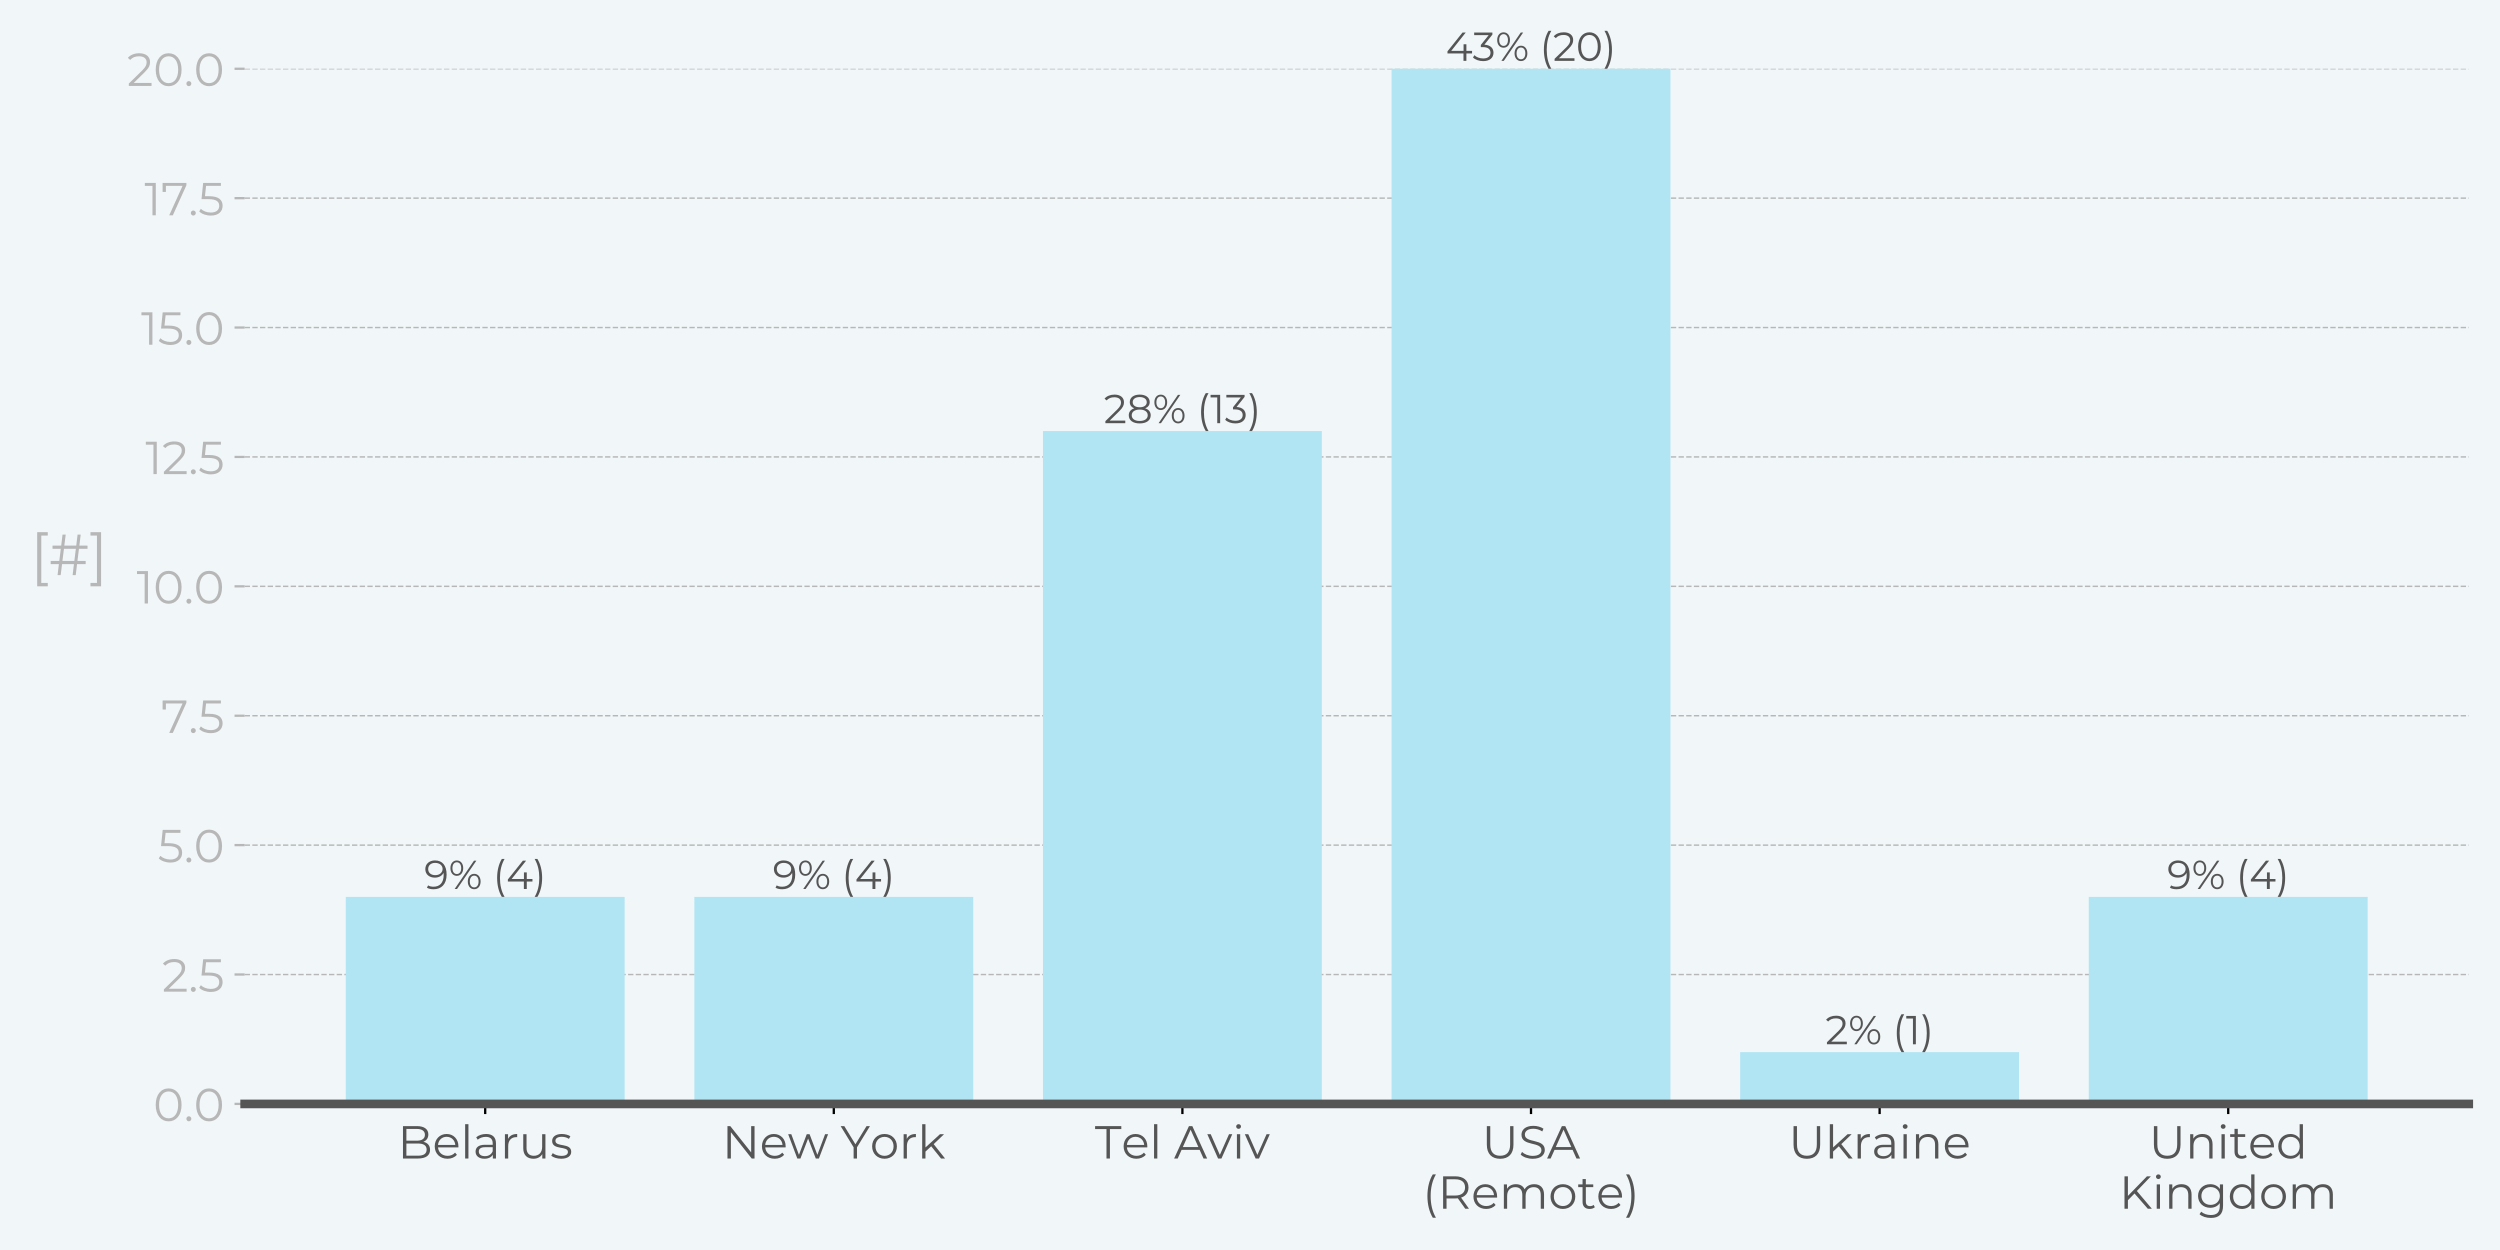
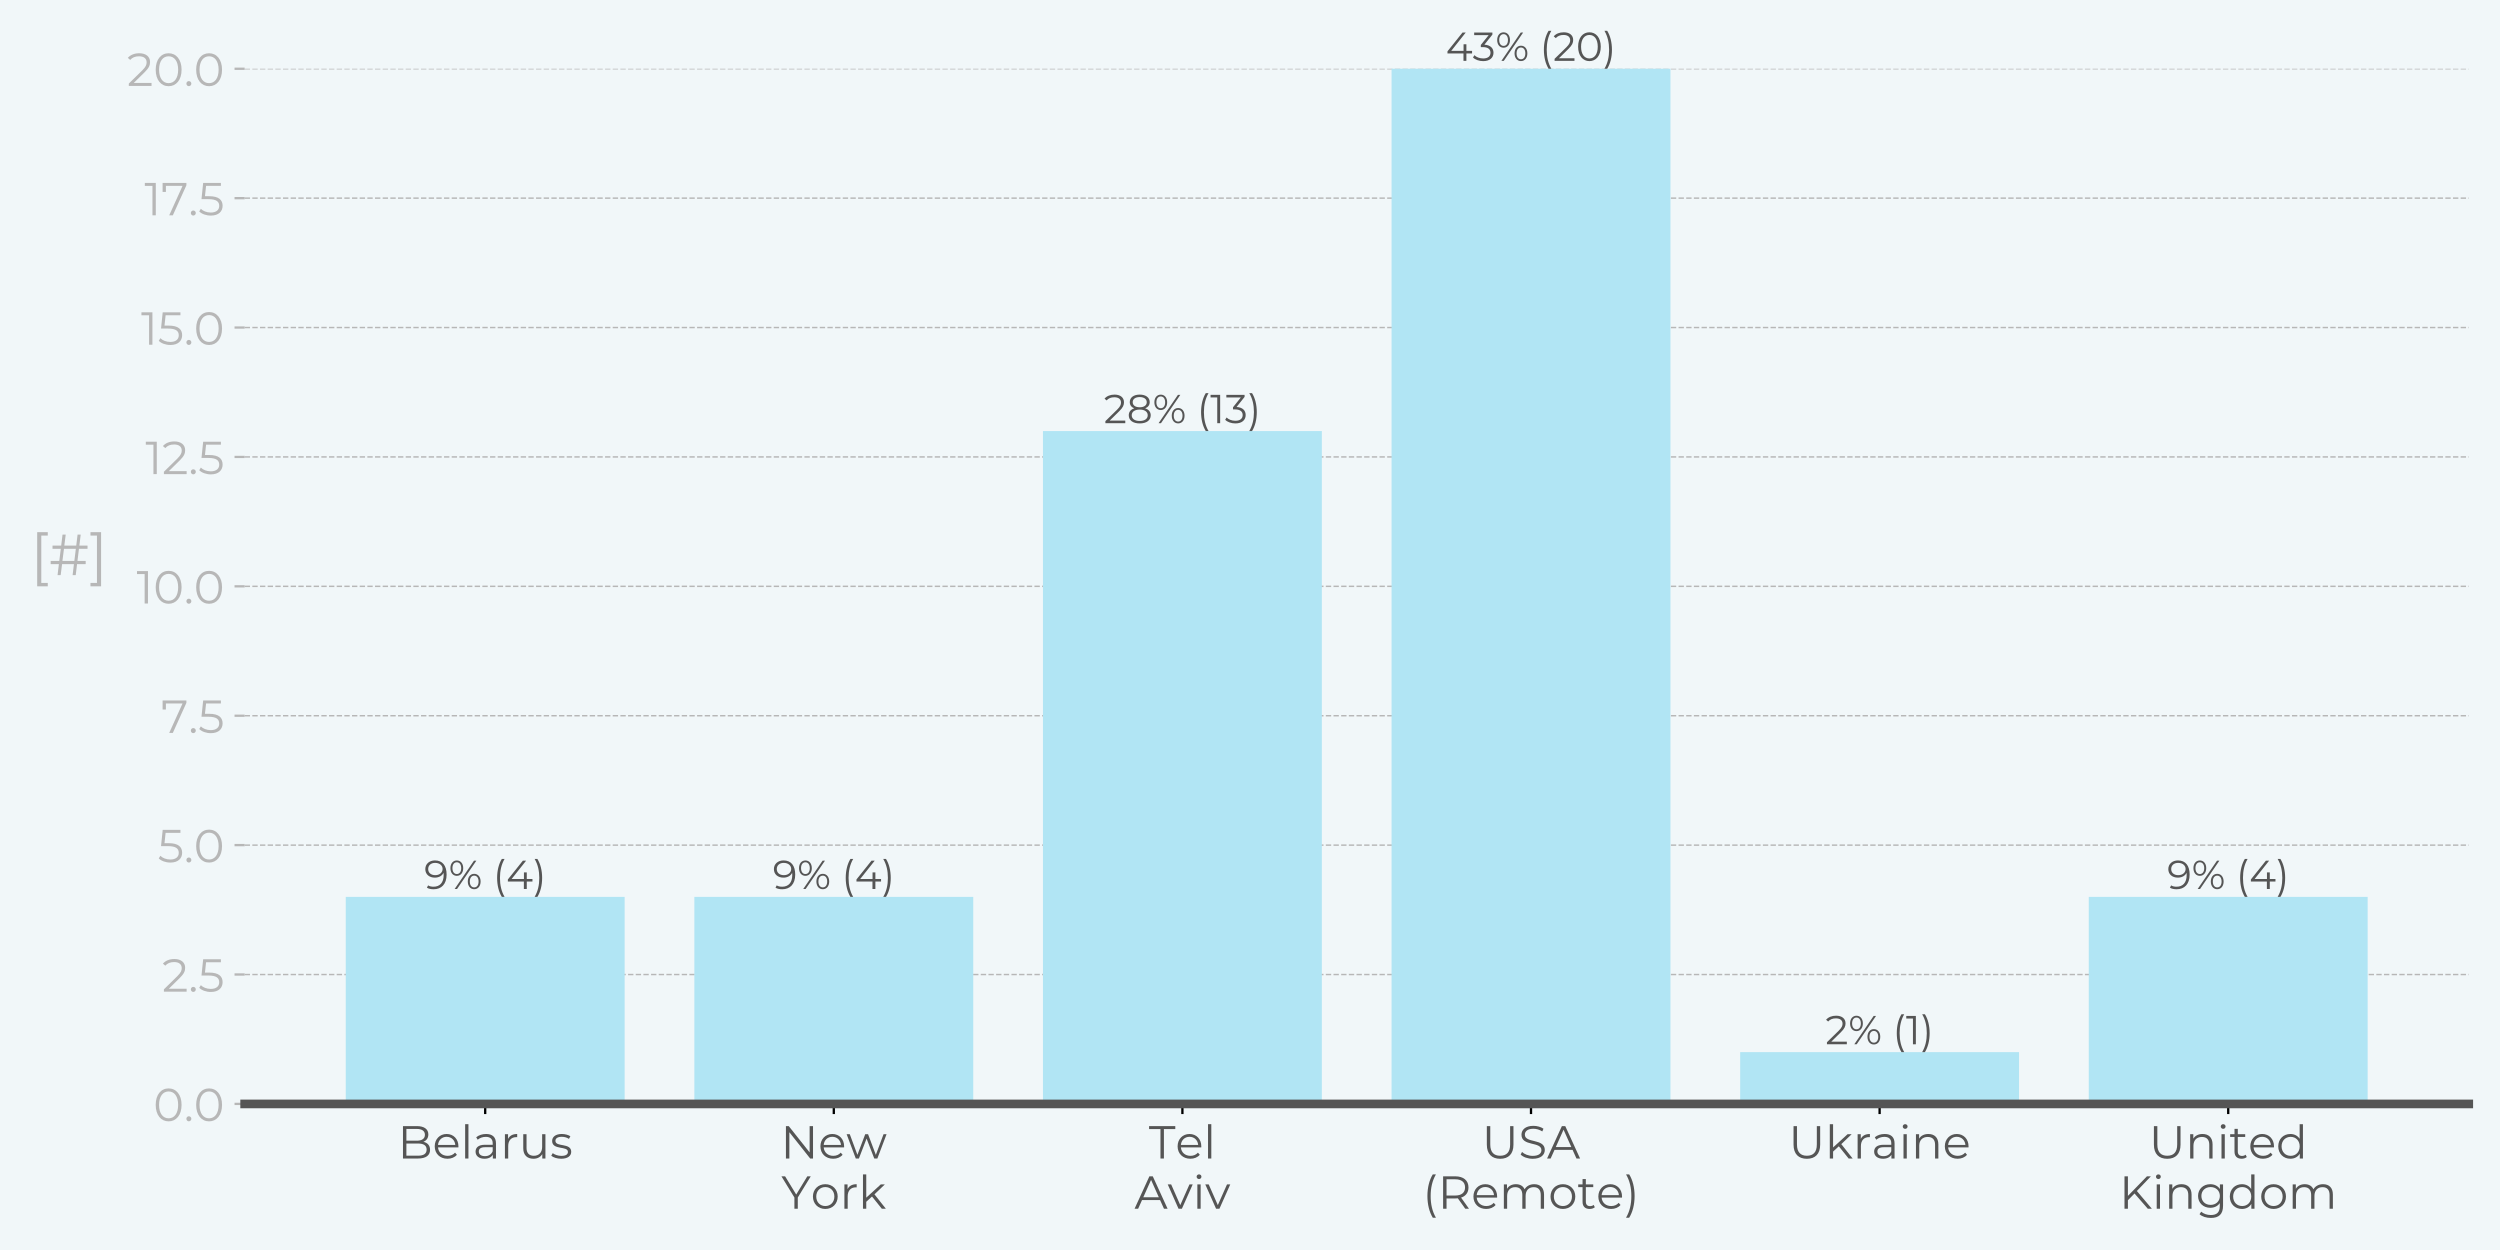
<svg xmlns="http://www.w3.org/2000/svg" xmlns:xlink="http://www.w3.org/1999/xlink" width="864pt" height="432pt" viewBox="0 0 864 432" version="1.1">
  <defs>
    <style type="text/css">*{stroke-linejoin: round; stroke-linecap: butt}</style>
  </defs>
  <g id="figure_1">
    <g id="patch_1">
      <path d="M 0 432  L 864 432  L 864 0  L 0 0  z " style="fill: #f1f7f9" />
    </g>
    <g id="axes_1">
      <g id="patch_2">
        <path d="M 84.555 381.512  L 853.2 381.512  L 853.2 23.76  L 84.555 23.76  z " style="fill: #f1f7f9" />
      </g>
      <g id="matplotlib.axis_1">
        <g id="xtick_1">
          <g id="line2d_1">
            <defs>
-               <path id="mdc11b8a1ec" d="M 0 0  L 0 3.5  " style="stroke: #000000; stroke-width: 0.8" />
+               <path id="m44797c149e" d="M 0 0  L 0 3.5  " style="stroke: #000000; stroke-width: 0.8" />
            </defs>
            <g>
-               <use xlink:href="#mdc11b8a1ec" x="167.684" y="381.512" style="stroke: #000000; stroke-width: 0.8" />
+               <use xlink:href="#m44797c149e" x="167.684" y="381.512" style="stroke: #000000; stroke-width: 0.8" />
            </g>
          </g>
          <g id="text_1">
            <g style="fill: #555555" transform="translate(137.4431 400.3845)scale(0.16 -0.16)">
              <defs>
                <path id="Montserrat-Regular-42" d="M 3552 2310  C 3962 2477 4237 2816 4237 3328  C 4237 4058 3661 4480 2662 4480  L 730 4480  L 730 0  L 2790 0  C 3910 0 4474 435 4474 1197  C 4474 1805 4128 2182 3552 2310  z M 2630 4090  C 3347 4090 3763 3814 3763 3277  C 3763 2739 3347 2464 2630 2464  L 1203 2464  L 1203 4090  L 2630 4090  z M 2784 390  L 1203 390  L 1203 2074  L 2784 2074  C 3571 2074 4000 1818 4000 1235  C 4000 646 3571 390 2784 390  z " transform="scale(0.015625)" />
                <path id="Montserrat-Regular-65" d="M 3571 1683  C 3571 2694 2886 3392 1939 3392  C 992 3392 294 2682 294 1683  C 294 685 1011 -32 2061 -32  C 2592 -32 3059 160 3360 518  L 3104 813  C 2848 518 2483 371 2074 371  C 1338 371 800 838 749 1542  L 3565 1542  C 3565 1594 3571 1645 3571 1683  z M 1939 3002  C 2598 3002 3078 2541 3136 1882  L 749 1882  C 806 2541 1286 3002 1939 3002  z " transform="scale(0.015625)" />
                <path id="Montserrat-Regular-6c" d="M 634 0  L 1088 0  L 1088 4749  L 634 4749  L 634 0  z " transform="scale(0.015625)" />
                <path id="Montserrat-Regular-61" d="M 1811 3392  C 1280 3392 781 3226 442 2938  L 646 2598  C 922 2842 1331 2995 1766 2995  C 2394 2995 2720 2682 2720 2106  L 2720 1901  L 1651 1901  C 685 1901 352 1466 352 947  C 352 365 819 -32 1581 -32  C 2138 -32 2534 179 2739 525  L 2739 0  L 3174 0  L 3174 2086  C 3174 2957 2682 3392 1811 3392  z M 1651 326  C 1114 326 800 570 800 960  C 800 1306 1011 1562 1664 1562  L 2720 1562  L 2720 1011  C 2541 570 2163 326 1651 326  z " transform="scale(0.015625)" />
                <path id="Montserrat-Regular-72" d="M 1069 2707  L 1069 3366  L 634 3366  L 634 0  L 1088 0  L 1088 1715  C 1088 2509 1517 2957 2221 2957  C 2253 2957 2291 2950 2330 2950  L 2330 3392  C 1709 3392 1280 3155 1069 2707  z " transform="scale(0.015625)" />
                <path id="Montserrat-Regular-75" d="M 3213 3366  L 3213 1600  C 3213 832 2771 378 2067 378  C 1427 378 1056 742 1056 1459  L 1056 3366  L 602 3366  L 602 1414  C 602 448 1165 -32 2022 -32  C 2560 -32 2995 205 3232 614  L 3232 0  L 3667 0  L 3667 3366  L 3213 3366  z " transform="scale(0.015625)" />
                <path id="Montserrat-Regular-73" d="M 1536 -32  C 2413 -32 2925 346 2925 928  C 2925 2221 742 1536 742 2445  C 742 2765 1011 3002 1619 3002  C 1965 3002 2317 2918 2611 2714  L 2810 3078  C 2528 3270 2054 3392 1619 3392  C 762 3392 288 2982 288 2432  C 288 1101 2470 1792 2470 915  C 2470 582 2208 365 1568 365  C 1094 365 640 531 371 742  L 166 384  C 442 147 979 -32 1536 -32  z " transform="scale(0.015625)" />
              </defs>
              <use xlink:href="#Montserrat-Regular-42" />
              <use xlink:href="#Montserrat-Regular-65" x="75.4" />
              <use xlink:href="#Montserrat-Regular-6c" x="135.8" />
              <use xlink:href="#Montserrat-Regular-61" x="162.7" />
              <use xlink:href="#Montserrat-Regular-72" x="221.7" />
              <use xlink:href="#Montserrat-Regular-75" x="261.8" />
              <use xlink:href="#Montserrat-Regular-73" x="329.1" />
            </g>
          </g>
        </g>
        <g id="xtick_2">
          <g id="line2d_2">
            <g>
-               <use xlink:href="#mdc11b8a1ec" x="288.162" y="381.512" style="stroke: #000000; stroke-width: 0.8" />
+               <use xlink:href="#m44797c149e" x="288.162" y="381.512" style="stroke: #000000; stroke-width: 0.8" />
            </g>
          </g>
          <g id="text_2">
-             <g style="fill: #555555" transform="translate(249.5853 400.3845)scale(0.16 -0.16)">
+             <g style="fill: #555555" transform="translate(269.7928 400.3845)scale(0.16 -0.16)">
              <defs>
                <path id="Montserrat-Regular-4e" d="M 4006 4480  L 4006 845  L 1120 4480  L 730 4480  L 730 0  L 1203 0  L 1203 3635  L 4083 0  L 4474 0  L 4474 4480  L 4006 4480  z " transform="scale(0.015625)" />
                <path id="Montserrat-Regular-77" d="M 5158 3366  L 4090 506  L 3014 3366  L 2624 3366  L 1542 506  L 486 3366  L 51 3366  L 1318 0  L 1747 0  L 2810 2758  L 3872 0  L 4301 0  L 5574 3366  L 5158 3366  z " transform="scale(0.015625)" />
-                 <path id="Montserrat-Regular-20" transform="scale(0.015625)" />
+               </defs>
+               <use xlink:href="#Montserrat-Regular-4e" />
+               <use xlink:href="#Montserrat-Regular-65" x="81.3" />
+               <use xlink:href="#Montserrat-Regular-77" x="141.7" />
+             </g>
+             <g style="fill: #555555" transform="translate(270.0503 417.7365)scale(0.16 -0.16)">
+               <defs>
                <path id="Montserrat-Regular-59" d="M 4058 4480  L 3584 4480  L 2048 1965  L 512 4480  L 6 4480  L 1798 1549  L 1798 0  L 2266 0  L 2266 1549  L 4058 4480  z " transform="scale(0.015625)" />
                <path id="Montserrat-Regular-6f" d="M 2010 -32  C 2995 -32 3718 685 3718 1683  C 3718 2682 2995 3392 2010 3392  C 1024 3392 294 2682 294 1683  C 294 685 1024 -32 2010 -32  z M 2010 371  C 1293 371 755 896 755 1683  C 755 2470 1293 2995 2010 2995  C 2726 2995 3258 2470 3258 1683  C 3258 896 2726 371 2010 371  z " transform="scale(0.015625)" />
                <path id="Montserrat-Regular-6b" d="M 3238 0  L 3795 0  L 2221 1990  L 3661 3366  L 3098 3366  L 1088 1530  L 1088 4749  L 634 4749  L 634 0  L 1088 0  L 1088 960  L 1882 1690  L 3238 0  z " transform="scale(0.015625)" />
              </defs>
-               <use xlink:href="#Montserrat-Regular-4e" />
-               <use xlink:href="#Montserrat-Regular-65" x="81.3" />
-               <use xlink:href="#Montserrat-Regular-77" x="141.7" />
-               <use xlink:href="#Montserrat-Regular-20" x="229.6" />
-               <use xlink:href="#Montserrat-Regular-59" x="255.8" />
-               <use xlink:href="#Montserrat-Regular-6f" x="319.3" />
-               <use xlink:href="#Montserrat-Regular-72" x="382" />
-               <use xlink:href="#Montserrat-Regular-6b" x="422.1" />
+               <use xlink:href="#Montserrat-Regular-59" />
+               <use xlink:href="#Montserrat-Regular-6f" x="63.5" />
+               <use xlink:href="#Montserrat-Regular-72" x="126.2" />
+               <use xlink:href="#Montserrat-Regular-6b" x="166.3" />
            </g>
          </g>
        </g>
        <g id="xtick_3">
          <g id="line2d_3">
            <g>
-               <use xlink:href="#mdc11b8a1ec" x="408.639" y="381.512" style="stroke: #000000; stroke-width: 0.8" />
+               <use xlink:href="#m44797c149e" x="408.639" y="381.512" style="stroke: #000000; stroke-width: 0.8" />
            </g>
          </g>
          <g id="text_3">
-             <g style="fill: #555555" transform="translate(378.4039 400.3845)scale(0.16 -0.16)">
+             <g style="fill: #555555" transform="translate(397.0614 400.3845)scale(0.16 -0.16)">
              <defs>
                <path id="Montserrat-Regular-54" d="M 1600 0  L 2074 0  L 2074 4070  L 3648 4070  L 3648 4480  L 26 4480  L 26 4070  L 1600 4070  L 1600 0  z " transform="scale(0.015625)" />
+               </defs>
+               <use xlink:href="#Montserrat-Regular-54" />
+               <use xlink:href="#Montserrat-Regular-65" x="57.4" />
+               <use xlink:href="#Montserrat-Regular-6c" x="117.8" />
+             </g>
+             <g style="fill: #555555" transform="translate(392.0776 417.7365)scale(0.16 -0.16)">
+               <defs>
                <path id="Montserrat-Regular-41" d="M 4077 0  L 4576 0  L 2528 4480  L 2061 4480  L 13 0  L 506 0  L 1043 1197  L 3539 1197  L 4077 0  z M 1216 1581  L 2291 3987  L 3366 1581  L 1216 1581  z " transform="scale(0.015625)" />
                <path id="Montserrat-Regular-76" d="M 3014 3366  L 1741 499  L 480 3366  L 6 3366  L 1498 0  L 1965 0  L 3462 3366  L 3014 3366  z " transform="scale(0.015625)" />
                <path id="Montserrat-Regular-69" d="M 864 4102  C 1056 4102 1197 4250 1197 4435  C 1197 4608 1050 4749 864 4749  C 678 4749 531 4602 531 4429  C 531 4250 678 4102 864 4102  z M 634 0  L 1088 0  L 1088 3366  L 634 3366  L 634 0  z " transform="scale(0.015625)" />
              </defs>
-               <use xlink:href="#Montserrat-Regular-54" />
-               <use xlink:href="#Montserrat-Regular-65" x="57.4" />
-               <use xlink:href="#Montserrat-Regular-6c" x="117.8" />
-               <use xlink:href="#Montserrat-Regular-20" x="144.7" />
-               <use xlink:href="#Montserrat-Regular-41" x="170.9" />
-               <use xlink:href="#Montserrat-Regular-76" x="242.6" />
-               <use xlink:href="#Montserrat-Regular-69" x="296.8" />
-               <use xlink:href="#Montserrat-Regular-76" x="323.7" />
+               <use xlink:href="#Montserrat-Regular-41" />
+               <use xlink:href="#Montserrat-Regular-76" x="71.7" />
+               <use xlink:href="#Montserrat-Regular-69" x="125.9" />
+               <use xlink:href="#Montserrat-Regular-76" x="152.8" />
            </g>
          </g>
        </g>
        <g id="xtick_4">
          <g id="line2d_4">
            <g>
-               <use xlink:href="#mdc11b8a1ec" x="529.116" y="381.512" style="stroke: #000000; stroke-width: 0.8" />
+               <use xlink:href="#m44797c149e" x="529.116" y="381.512" style="stroke: #000000; stroke-width: 0.8" />
            </g>
          </g>
          <g id="text_4">
            <g style="fill: #555555" transform="translate(512.1236 400.3845)scale(0.16 -0.16)">
              <defs>
                <path id="Montserrat-Regular-55" d="M 2534 -38  C 3680 -38 4371 627 4371 1914  L 4371 4480  L 3910 4480  L 3910 1933  C 3910 870 3411 384 2534 384  C 1664 384 1165 870 1165 1933  L 1165 4480  L 691 4480  L 691 1914  C 691 627 1389 -38 2534 -38  z " transform="scale(0.015625)" />
                <path id="Montserrat-Regular-53" d="M 1965 -38  C 3110 -38 3635 525 3635 1184  C 3635 2816 877 2074 877 3302  C 877 3750 1242 4115 2061 4115  C 2458 4115 2906 3994 3290 3744  L 3450 4122  C 3091 4371 2566 4518 2061 4518  C 922 4518 410 3949 410 3290  C 410 1632 3168 2387 3168 1158  C 3168 717 2803 365 1965 365  C 1376 365 806 595 486 909  L 301 544  C 634 198 1293 -38 1965 -38  z " transform="scale(0.015625)" />
              </defs>
              <use xlink:href="#Montserrat-Regular-55" />
              <use xlink:href="#Montserrat-Regular-53" x="79.2" />
              <use xlink:href="#Montserrat-Regular-41" x="140.7" />
            </g>
            <g style="fill: #555555" transform="translate(491.6511 417.7365)scale(0.16 -0.16)">
              <defs>
                <path id="Montserrat-Regular-28" d="M 1408 -1242  L 1843 -1242  C 1338 -365 1114 614 1114 1754  C 1114 2893 1338 3872 1843 4749  L 1408 4749  C 934 3987 666 2931 666 1754  C 666 576 934 -467 1408 -1242  z " transform="scale(0.015625)" />
                <path id="Montserrat-Regular-52" d="M 4307 0  L 3213 1536  C 3866 1747 4237 2240 4237 2944  C 4237 3904 3546 4480 2406 4480  L 730 4480  L 730 0  L 1203 0  L 1203 1421  L 2406 1421  C 2534 1421 2650 1427 2765 1440  L 3789 0  L 4307 0  z M 2394 1824  L 1203 1824  L 1203 4070  L 2394 4070  C 3290 4070 3763 3661 3763 2944  C 3763 2240 3290 1824 2394 1824  z " transform="scale(0.015625)" />
                <path id="Montserrat-Regular-6d" d="M 4832 3392  C 4224 3392 3744 3117 3501 2682  C 3296 3155 2861 3392 2304 3392  C 1741 3392 1306 3155 1069 2752  L 1069 3366  L 634 3366  L 634 0  L 1088 0  L 1088 1766  C 1088 2534 1530 2982 2214 2982  C 2829 2982 3187 2618 3187 1907  L 3187 0  L 3642 0  L 3642 1766  C 3642 2534 4077 2982 4768 2982  C 5376 2982 5734 2618 5734 1907  L 5734 0  L 6189 0  L 6189 1952  C 6189 2918 5651 3392 4832 3392  z " transform="scale(0.015625)" />
                <path id="Montserrat-Regular-74" d="M 2246 531  C 2118 416 1933 358 1747 358  C 1370 358 1165 576 1165 973  L 1165 2982  L 2189 2982  L 2189 3366  L 1165 3366  L 1165 4102  L 710 4102  L 710 3366  L 109 3366  L 109 2982  L 710 2982  L 710 947  C 710 326 1062 -32 1696 -32  C 1958 -32 2227 45 2406 205  L 2246 531  z " transform="scale(0.015625)" />
                <path id="Montserrat-Regular-29" d="M 691 -1242  C 1171 -467 1440 576 1440 1754  C 1440 2931 1171 3987 691 4749  L 256 4749  C 768 3872 992 2893 992 1754  C 992 614 768 -365 256 -1242  L 691 -1242  z " transform="scale(0.015625)" />
              </defs>
              <use xlink:href="#Montserrat-Regular-28" />
              <use xlink:href="#Montserrat-Regular-52" x="32.9" />
              <use xlink:href="#Montserrat-Regular-65" x="105.2" />
              <use xlink:href="#Montserrat-Regular-6d" x="165.6" />
              <use xlink:href="#Montserrat-Regular-6f" x="271.7" />
              <use xlink:href="#Montserrat-Regular-74" x="334.4" />
              <use xlink:href="#Montserrat-Regular-65" x="375" />
              <use xlink:href="#Montserrat-Regular-29" x="435.4" />
            </g>
          </g>
        </g>
        <g id="xtick_5">
          <g id="line2d_5">
            <g>
-               <use xlink:href="#mdc11b8a1ec" x="649.593" y="381.512" style="stroke: #000000; stroke-width: 0.8" />
+               <use xlink:href="#m44797c149e" x="649.593" y="381.512" style="stroke: #000000; stroke-width: 0.8" />
            </g>
          </g>
          <g id="text_5">
            <g style="fill: #555555" transform="translate(618.1209 400.3845)scale(0.16 -0.16)">
              <defs>
                <path id="Montserrat-Regular-6e" d="M 2349 3392  C 1766 3392 1312 3155 1069 2746  L 1069 3366  L 634 3366  L 634 0  L 1088 0  L 1088 1766  C 1088 2534 1542 2982 2266 2982  C 2906 2982 3277 2618 3277 1907  L 3277 0  L 3731 0  L 3731 1952  C 3731 2918 3168 3392 2349 3392  z " transform="scale(0.015625)" />
              </defs>
              <use xlink:href="#Montserrat-Regular-55" />
              <use xlink:href="#Montserrat-Regular-6b" x="79.2" />
              <use xlink:href="#Montserrat-Regular-72" x="139.3" />
              <use xlink:href="#Montserrat-Regular-61" x="179.4" />
              <use xlink:href="#Montserrat-Regular-69" x="238.4" />
              <use xlink:href="#Montserrat-Regular-6e" x="265.3" />
              <use xlink:href="#Montserrat-Regular-65" x="333" />
            </g>
          </g>
        </g>
        <g id="xtick_6">
          <g id="line2d_6">
            <g>
-               <use xlink:href="#mdc11b8a1ec" x="770.071" y="381.512" style="stroke: #000000; stroke-width: 0.8" />
+               <use xlink:href="#m44797c149e" x="770.071" y="381.512" style="stroke: #000000; stroke-width: 0.8" />
            </g>
          </g>
          <g id="text_6">
            <g style="fill: #555555" transform="translate(742.6619 400.3845)scale(0.16 -0.16)">
              <defs>
                <path id="Montserrat-Regular-64" d="M 3251 4749  L 3251 2726  C 2970 3162 2509 3392 1971 3392  C 1011 3392 294 2701 294 1683  C 294 666 1011 -32 1971 -32  C 2528 -32 2995 211 3270 666  L 3270 0  L 3706 0  L 3706 4749  L 3251 4749  z M 2010 371  C 1293 371 755 896 755 1683  C 755 2470 1293 2995 2010 2995  C 2720 2995 3258 2470 3258 1683  C 3258 896 2720 371 2010 371  z " transform="scale(0.015625)" />
              </defs>
              <use xlink:href="#Montserrat-Regular-55" />
              <use xlink:href="#Montserrat-Regular-6e" x="79.2" />
              <use xlink:href="#Montserrat-Regular-69" x="146.9" />
              <use xlink:href="#Montserrat-Regular-74" x="173.8" />
              <use xlink:href="#Montserrat-Regular-65" x="214.4" />
              <use xlink:href="#Montserrat-Regular-64" x="274.8" />
            </g>
            <g style="fill: #555555" transform="translate(732.3994 417.7365)scale(0.16 -0.16)">
              <defs>
                <path id="Montserrat-Regular-4b" d="M 3949 0  L 4512 0  L 2438 2451  L 4378 4480  L 3834 4480  L 1203 1773  L 1203 4480  L 730 4480  L 730 0  L 1203 0  L 1203 1178  L 2118 2106  L 3949 0  z " transform="scale(0.015625)" />
                <path id="Montserrat-Regular-67" d="M 3315 3366  L 3315 2720  C 3034 3162 2547 3392 1984 3392  C 1024 3392 294 2733 294 1766  C 294 800 1024 128 1984 128  C 2534 128 3014 352 3296 781  L 3296 352  C 3296 -480 2906 -870 2054 -870  C 1536 -870 1050 -698 730 -410  L 499 -755  C 851 -1088 1453 -1274 2067 -1274  C 3181 -1274 3750 -749 3750 410  L 3750 3366  L 3315 3366  z M 2029 531  C 1286 531 755 1037 755 1766  C 755 2496 1286 2995 2029 2995  C 2771 2995 3309 2496 3309 1766  C 3309 1037 2771 531 2029 531  z " transform="scale(0.015625)" />
              </defs>
              <use xlink:href="#Montserrat-Regular-4b" />
              <use xlink:href="#Montserrat-Regular-69" x="71.1" />
              <use xlink:href="#Montserrat-Regular-6e" x="98" />
              <use xlink:href="#Montserrat-Regular-67" x="165.7" />
              <use xlink:href="#Montserrat-Regular-64" x="234.3" />
              <use xlink:href="#Montserrat-Regular-6f" x="302.1" />
              <use xlink:href="#Montserrat-Regular-6d" x="364.8" />
            </g>
          </g>
        </g>
      </g>
      <g id="matplotlib.axis_2">
        <g id="ytick_1">
          <g id="line2d_7">
-             <path d="M 84.555 381.512  L 853.2 381.512  " clip-path="url(#p3b745956ac)" style="fill: none; stroke-dasharray: 1.85,0.8; stroke-dashoffset: 0; stroke: #b7b7b7; stroke-width: 0.5" />
+             <path d="M 84.555 381.512  L 853.2 381.512  " clip-path="url(#p35a42a6e5d)" style="fill: none; stroke-dasharray: 1.85,0.8; stroke-dashoffset: 0; stroke: #b7b7b7; stroke-width: 0.5" />
          </g>
          <g id="line2d_8">
            <defs>
-               <path id="m7c46688529" d="M 0 0  L -3.5 0  " style="stroke: #b7b7b7; stroke-width: 0.8" />
+               <path id="mac07e06b36" d="M 0 0  L -3.5 0  " style="stroke: #b7b7b7; stroke-width: 0.8" />
            </defs>
            <g>
-               <use xlink:href="#m7c46688529" x="84.555" y="381.512" style="fill: #b7b7b7; stroke: #b7b7b7; stroke-width: 0.8" />
+               <use xlink:href="#mac07e06b36" x="84.555" y="381.512" style="fill: #b7b7b7; stroke: #b7b7b7; stroke-width: 0.8" />
            </g>
          </g>
          <g id="text_7">
            <g style="fill: #b7b7b7" transform="translate(52.9775 387.4482)scale(0.16 -0.16)">
              <defs>
                <path id="Montserrat-Regular-30" d="M 2118 -38  C 3155 -38 3910 813 3910 2240  C 3910 3667 3155 4518 2118 4518  C 1082 4518 333 3667 333 2240  C 333 813 1082 -38 2118 -38  z M 2118 384  C 1338 384 800 1043 800 2240  C 800 3437 1338 4096 2118 4096  C 2899 4096 3437 3437 3437 2240  C 3437 1043 2899 384 2118 384  z " transform="scale(0.015625)" />
                <path id="Montserrat-Regular-2e" d="M 678 -32  C 864 -32 1024 122 1024 320  C 1024 518 864 666 678 666  C 493 666 339 518 339 320  C 339 122 493 -32 678 -32  z " transform="scale(0.015625)" />
              </defs>
              <use xlink:href="#Montserrat-Regular-30" />
              <use xlink:href="#Montserrat-Regular-2e" x="66.2" />
              <use xlink:href="#Montserrat-Regular-30" x="87.4" />
            </g>
          </g>
        </g>
        <g id="ytick_2">
          <g id="line2d_9">
-             <path d="M 84.555 336.793  L 853.2 336.793  " clip-path="url(#p3b745956ac)" style="fill: none; stroke-dasharray: 1.85,0.8; stroke-dashoffset: 0; stroke: #b7b7b7; stroke-width: 0.5" />
+             <path d="M 84.555 336.793  L 853.2 336.793  " clip-path="url(#p35a42a6e5d)" style="fill: none; stroke-dasharray: 1.85,0.8; stroke-dashoffset: 0; stroke: #b7b7b7; stroke-width: 0.5" />
          </g>
          <g id="line2d_10">
            <g>
-               <use xlink:href="#m7c46688529" x="84.555" y="336.793" style="fill: #b7b7b7; stroke: #b7b7b7; stroke-width: 0.8" />
+               <use xlink:href="#mac07e06b36" x="84.555" y="336.793" style="fill: #b7b7b7; stroke: #b7b7b7; stroke-width: 0.8" />
            </g>
          </g>
          <g id="text_8">
            <g style="fill: #b7b7b7" transform="translate(56.02 342.7292)scale(0.16 -0.16)">
              <defs>
                <path id="Montserrat-Regular-32" d="M 928 410  L 2451 1907  C 3053 2496 3187 2880 3187 3309  C 3187 4058 2611 4518 1702 4518  C 1018 4518 461 4288 115 3878  L 442 3597  C 736 3936 1139 4096 1664 4096  C 2349 4096 2714 3776 2714 3258  C 2714 2950 2618 2650 2112 2150  L 250 326  L 250 0  L 3392 0  L 3392 410  L 928 410  z " transform="scale(0.015625)" />
                <path id="Montserrat-Regular-35" d="M 1510 2643  L 934 2643  L 1088 4070  L 3136 4070  L 3136 4480  L 685 4480  L 454 2234  L 1408 2234  C 2547 2234 2906 1875 2906 1299  C 2906 755 2502 384 1741 384  C 1165 384 653 602 365 902  L 141 538  C 486 186 1101 -38 1747 -38  C 2842 -38 3373 557 3373 1318  C 3373 2112 2861 2643 1510 2643  z " transform="scale(0.015625)" />
              </defs>
              <use xlink:href="#Montserrat-Regular-32" />
              <use xlink:href="#Montserrat-Regular-2e" x="56.8" />
              <use xlink:href="#Montserrat-Regular-35" x="78" />
            </g>
          </g>
        </g>
        <g id="ytick_3">
          <g id="line2d_11">
-             <path d="M 84.555 292.074  L 853.2 292.074  " clip-path="url(#p3b745956ac)" style="fill: none; stroke-dasharray: 1.85,0.8; stroke-dashoffset: 0; stroke: #b7b7b7; stroke-width: 0.5" />
+             <path d="M 84.555 292.074  L 853.2 292.074  " clip-path="url(#p35a42a6e5d)" style="fill: none; stroke-dasharray: 1.85,0.8; stroke-dashoffset: 0; stroke: #b7b7b7; stroke-width: 0.5" />
          </g>
          <g id="line2d_12">
            <g>
-               <use xlink:href="#m7c46688529" x="84.555" y="292.074" style="fill: #b7b7b7; stroke: #b7b7b7; stroke-width: 0.8" />
+               <use xlink:href="#mac07e06b36" x="84.555" y="292.074" style="fill: #b7b7b7; stroke: #b7b7b7; stroke-width: 0.8" />
            </g>
          </g>
          <g id="text_9">
            <g style="fill: #b7b7b7" transform="translate(54.515 298.0102)scale(0.16 -0.16)">
              <use xlink:href="#Montserrat-Regular-35" />
              <use xlink:href="#Montserrat-Regular-2e" x="56.6" />
              <use xlink:href="#Montserrat-Regular-30" x="77.8" />
            </g>
          </g>
        </g>
        <g id="ytick_4">
          <g id="line2d_13">
-             <path d="M 84.555 247.355  L 853.2 247.355  " clip-path="url(#p3b745956ac)" style="fill: none; stroke-dasharray: 1.85,0.8; stroke-dashoffset: 0; stroke: #b7b7b7; stroke-width: 0.5" />
+             <path d="M 84.555 247.355  L 853.2 247.355  " clip-path="url(#p35a42a6e5d)" style="fill: none; stroke-dasharray: 1.85,0.8; stroke-dashoffset: 0; stroke: #b7b7b7; stroke-width: 0.5" />
          </g>
          <g id="line2d_14">
            <g>
-               <use xlink:href="#m7c46688529" x="84.555" y="247.355" style="fill: #b7b7b7; stroke: #b7b7b7; stroke-width: 0.8" />
+               <use xlink:href="#mac07e06b36" x="84.555" y="247.355" style="fill: #b7b7b7; stroke: #b7b7b7; stroke-width: 0.8" />
            </g>
          </g>
          <g id="text_10">
            <g style="fill: #b7b7b7" transform="translate(55.6825 253.2912)scale(0.16 -0.16)">
              <defs>
                <path id="Montserrat-Regular-37" d="M 205 4480  L 205 3232  L 659 3232  L 659 4070  L 2963 4070  L 1120 0  L 1619 0  L 3494 4154  L 3494 4480  L 205 4480  z " transform="scale(0.015625)" />
              </defs>
              <use xlink:href="#Montserrat-Regular-37" />
              <use xlink:href="#Montserrat-Regular-2e" x="58.9" />
              <use xlink:href="#Montserrat-Regular-35" x="80.1" />
            </g>
          </g>
        </g>
        <g id="ytick_5">
          <g id="line2d_15">
-             <path d="M 84.555 202.636  L 853.2 202.636  " clip-path="url(#p3b745956ac)" style="fill: none; stroke-dasharray: 1.85,0.8; stroke-dashoffset: 0; stroke: #b7b7b7; stroke-width: 0.5" />
+             <path d="M 84.555 202.636  L 853.2 202.636  " clip-path="url(#p35a42a6e5d)" style="fill: none; stroke-dasharray: 1.85,0.8; stroke-dashoffset: 0; stroke: #b7b7b7; stroke-width: 0.5" />
          </g>
          <g id="line2d_16">
            <g>
-               <use xlink:href="#m7c46688529" x="84.555" y="202.636" style="fill: #b7b7b7; stroke: #b7b7b7; stroke-width: 0.8" />
+               <use xlink:href="#mac07e06b36" x="84.555" y="202.636" style="fill: #b7b7b7; stroke: #b7b7b7; stroke-width: 0.8" />
            </g>
          </g>
          <g id="text_11">
            <g style="fill: #b7b7b7" transform="translate(47.2025 208.5722)scale(0.16 -0.16)">
              <defs>
                <path id="Montserrat-Regular-31" d="M 58 4480  L 58 4070  L 1114 4070  L 1114 0  L 1574 0  L 1574 4480  L 58 4480  z " transform="scale(0.015625)" />
              </defs>
              <use xlink:href="#Montserrat-Regular-31" />
              <use xlink:href="#Montserrat-Regular-30" x="36.1" />
              <use xlink:href="#Montserrat-Regular-2e" x="102.3" />
              <use xlink:href="#Montserrat-Regular-30" x="123.5" />
            </g>
          </g>
        </g>
        <g id="ytick_6">
          <g id="line2d_17">
-             <path d="M 84.555 157.917  L 853.2 157.917  " clip-path="url(#p3b745956ac)" style="fill: none; stroke-dasharray: 1.85,0.8; stroke-dashoffset: 0; stroke: #b7b7b7; stroke-width: 0.5" />
+             <path d="M 84.555 157.917  L 853.2 157.917  " clip-path="url(#p35a42a6e5d)" style="fill: none; stroke-dasharray: 1.85,0.8; stroke-dashoffset: 0; stroke: #b7b7b7; stroke-width: 0.5" />
          </g>
          <g id="line2d_18">
            <g>
-               <use xlink:href="#m7c46688529" x="84.555" y="157.917" style="fill: #b7b7b7; stroke: #b7b7b7; stroke-width: 0.8" />
+               <use xlink:href="#mac07e06b36" x="84.555" y="157.917" style="fill: #b7b7b7; stroke: #b7b7b7; stroke-width: 0.8" />
            </g>
          </g>
          <g id="text_12">
            <g style="fill: #b7b7b7" transform="translate(50.245 163.8533)scale(0.16 -0.16)">
              <use xlink:href="#Montserrat-Regular-31" />
              <use xlink:href="#Montserrat-Regular-32" x="36.1" />
              <use xlink:href="#Montserrat-Regular-2e" x="92.9" />
              <use xlink:href="#Montserrat-Regular-35" x="114.1" />
            </g>
          </g>
        </g>
        <g id="ytick_7">
          <g id="line2d_19">
-             <path d="M 84.555 113.198  L 853.2 113.198  " clip-path="url(#p3b745956ac)" style="fill: none; stroke-dasharray: 1.85,0.8; stroke-dashoffset: 0; stroke: #b7b7b7; stroke-width: 0.5" />
+             <path d="M 84.555 113.198  L 853.2 113.198  " clip-path="url(#p35a42a6e5d)" style="fill: none; stroke-dasharray: 1.85,0.8; stroke-dashoffset: 0; stroke: #b7b7b7; stroke-width: 0.5" />
          </g>
          <g id="line2d_20">
            <g>
-               <use xlink:href="#m7c46688529" x="84.555" y="113.198" style="fill: #b7b7b7; stroke: #b7b7b7; stroke-width: 0.8" />
+               <use xlink:href="#mac07e06b36" x="84.555" y="113.198" style="fill: #b7b7b7; stroke: #b7b7b7; stroke-width: 0.8" />
            </g>
          </g>
          <g id="text_13">
            <g style="fill: #b7b7b7" transform="translate(48.74 119.1342)scale(0.16 -0.16)">
              <use xlink:href="#Montserrat-Regular-31" />
              <use xlink:href="#Montserrat-Regular-35" x="36.1" />
              <use xlink:href="#Montserrat-Regular-2e" x="92.7" />
              <use xlink:href="#Montserrat-Regular-30" x="113.9" />
            </g>
          </g>
        </g>
        <g id="ytick_8">
          <g id="line2d_21">
-             <path d="M 84.555 68.479  L 853.2 68.479  " clip-path="url(#p3b745956ac)" style="fill: none; stroke-dasharray: 1.85,0.8; stroke-dashoffset: 0; stroke: #b7b7b7; stroke-width: 0.5" />
+             <path d="M 84.555 68.479  L 853.2 68.479  " clip-path="url(#p35a42a6e5d)" style="fill: none; stroke-dasharray: 1.85,0.8; stroke-dashoffset: 0; stroke: #b7b7b7; stroke-width: 0.5" />
          </g>
          <g id="line2d_22">
            <g>
-               <use xlink:href="#m7c46688529" x="84.555" y="68.479" style="fill: #b7b7b7; stroke: #b7b7b7; stroke-width: 0.8" />
+               <use xlink:href="#mac07e06b36" x="84.555" y="68.479" style="fill: #b7b7b7; stroke: #b7b7b7; stroke-width: 0.8" />
            </g>
          </g>
          <g id="text_14">
            <g style="fill: #b7b7b7" transform="translate(49.9075 74.41525)scale(0.16 -0.16)">
              <use xlink:href="#Montserrat-Regular-31" />
              <use xlink:href="#Montserrat-Regular-37" x="36.1" />
              <use xlink:href="#Montserrat-Regular-2e" x="95" />
              <use xlink:href="#Montserrat-Regular-35" x="116.2" />
            </g>
          </g>
        </g>
        <g id="ytick_9">
          <g id="line2d_23">
-             <path d="M 84.555 23.76  L 853.2 23.76  " clip-path="url(#p3b745956ac)" style="fill: none; stroke-dasharray: 1.85,0.8; stroke-dashoffset: 0; stroke: #b7b7b7; stroke-width: 0.5" />
+             <path d="M 84.555 23.76  L 853.2 23.76  " clip-path="url(#p35a42a6e5d)" style="fill: none; stroke-dasharray: 1.85,0.8; stroke-dashoffset: 0; stroke: #b7b7b7; stroke-width: 0.5" />
          </g>
          <g id="line2d_24">
            <g>
-               <use xlink:href="#m7c46688529" x="84.555" y="23.76" style="fill: #b7b7b7; stroke: #b7b7b7; stroke-width: 0.8" />
+               <use xlink:href="#mac07e06b36" x="84.555" y="23.76" style="fill: #b7b7b7; stroke: #b7b7b7; stroke-width: 0.8" />
            </g>
          </g>
          <g id="text_15">
            <g style="fill: #b7b7b7" transform="translate(43.89 29.69625)scale(0.16 -0.16)">
              <use xlink:href="#Montserrat-Regular-32" />
              <use xlink:href="#Montserrat-Regular-30" x="56.8" />
              <use xlink:href="#Montserrat-Regular-2e" x="123" />
              <use xlink:href="#Montserrat-Regular-30" x="144.2" />
            </g>
          </g>
        </g>
        <g id="text_16">
          <g style="fill: #b7b7b7" transform="translate(10.57125 198.7548)scale(0.2 -0.2)">
            <defs>
              <path id="Montserrat-Regular-5b" d="M 730 -1242  L 1901 -1242  L 1901 -864  L 1184 -864  L 1184 4371  L 1901 4371  L 1901 4749  L 730 4749  L 730 -1242  z " transform="scale(0.015625)" />
              <path id="Montserrat-Regular-23" d="M 4262 2912  L 4262 3264  L 3360 3264  L 3507 4480  L 3162 4480  L 3014 3264  L 1696 3264  L 1850 4480  L 1498 4480  L 1350 3264  L 390 3264  L 390 2912  L 1306 2912  L 1139 1568  L 186 1568  L 186 1216  L 1094 1216  L 947 0  L 1293 0  L 1446 1216  L 2758 1216  L 2611 0  L 2957 0  L 3104 1216  L 4058 1216  L 4058 1568  L 3149 1568  L 3315 2912  L 4262 2912  z M 2803 1568  L 1485 1568  L 1658 2912  L 2970 2912  L 2803 1568  z " transform="scale(0.015625)" />
              <path id="Montserrat-Regular-5d" d="M 1306 -1242  L 1306 4749  L 134 4749  L 134 4371  L 851 4371  L 851 -864  L 134 -864  L 134 -1242  L 1306 -1242  z " transform="scale(0.015625)" />
            </defs>
            <use xlink:href="#Montserrat-Regular-5b" />
            <use xlink:href="#Montserrat-Regular-23" x="31.8" />
            <use xlink:href="#Montserrat-Regular-5d" x="101.4" />
          </g>
        </g>
      </g>
      <g id="patch_3">
-         <path d="M 119.493 381.512  L 215.875 381.512  L 215.875 309.962  L 119.493 309.962  z " clip-path="url(#p3b745956ac)" style="fill: #b1e5f4" />
+         <path d="M 119.493 381.512  L 215.875 381.512  L 215.875 309.962  L 119.493 309.962  z " clip-path="url(#p35a42a6e5d)" style="fill: #b1e5f4" />
      </g>
      <g id="patch_4">
-         <path d="M 239.971 381.512  L 336.353 381.512  L 336.353 309.962  L 239.971 309.962  z " clip-path="url(#p3b745956ac)" style="fill: #b1e5f4" />
+         <path d="M 239.971 381.512  L 336.353 381.512  L 336.353 309.962  L 239.971 309.962  z " clip-path="url(#p35a42a6e5d)" style="fill: #b1e5f4" />
      </g>
      <g id="patch_5">
-         <path d="M 360.448 381.512  L 456.83 381.512  L 456.83 148.973  L 360.448 148.973  z " clip-path="url(#p3b745956ac)" style="fill: #b1e5f4" />
+         <path d="M 360.448 381.512  L 456.83 381.512  L 456.83 148.973  L 360.448 148.973  z " clip-path="url(#p35a42a6e5d)" style="fill: #b1e5f4" />
      </g>
      <g id="patch_6">
-         <path d="M 480.925 381.512  L 577.307 381.512  L 577.307 23.76  L 480.925 23.76  z " clip-path="url(#p3b745956ac)" style="fill: #b1e5f4" />
+         <path d="M 480.925 381.512  L 577.307 381.512  L 577.307 23.76  L 480.925 23.76  z " clip-path="url(#p35a42a6e5d)" style="fill: #b1e5f4" />
      </g>
      <g id="patch_7">
-         <path d="M 601.403 381.512  L 697.784 381.512  L 697.784 363.624  L 601.403 363.624  z " clip-path="url(#p3b745956ac)" style="fill: #b1e5f4" />
+         <path d="M 601.403 381.512  L 697.784 381.512  L 697.784 363.624  L 601.403 363.624  z " clip-path="url(#p35a42a6e5d)" style="fill: #b1e5f4" />
      </g>
      <g id="patch_8">
-         <path d="M 721.88 381.512  L 818.262 381.512  L 818.262 309.962  L 721.88 309.962  z " clip-path="url(#p3b745956ac)" style="fill: #b1e5f4" />
+         <path d="M 721.88 381.512  L 818.262 381.512  L 818.262 309.962  L 721.88 309.962  z " clip-path="url(#p35a42a6e5d)" style="fill: #b1e5f4" />
      </g>
      <g id="text_17">
        <g style="fill: #555555" transform="translate(146.5498 307.2447)scale(0.14 -0.14)">
          <defs>
            <path id="Montserrat-Regular-39" d="M 1728 4518  C 858 4518 198 3981 198 3142  C 198 2323 819 1798 1709 1798  C 2330 1798 2854 2074 3078 2566  C 3091 2432 3098 2304 3098 2202  C 3098 986 2477 365 1510 365  C 1178 365 870 422 640 576  L 454 205  C 736 32 1114 -38 1517 -38  C 2733 -38 3565 755 3565 2278  C 3565 3693 2918 4518 1728 4518  z M 1779 2189  C 1088 2189 653 2566 653 3155  C 653 3750 1101 4128 1747 4128  C 2522 4128 2931 3661 2931 3168  C 2931 2611 2464 2189 1779 2189  z " transform="scale(0.015625)" />
            <path id="Montserrat-Regular-25" d="M 1280 2080  C 1875 2080 2291 2560 2291 3296  C 2291 4032 1875 4512 1280 4512  C 678 4512 269 4026 269 3296  C 269 2566 678 2080 1280 2080  z M 934 0  L 1312 0  L 4371 4480  L 3994 4480  L 934 0  z M 1280 2368  C 858 2368 589 2720 589 3296  C 589 3872 858 4224 1280 4224  C 1696 4224 1971 3878 1971 3296  C 1971 2714 1696 2368 1280 2368  z M 4026 -32  C 4627 -32 5037 454 5037 1184  C 5037 1914 4627 2400 4026 2400  C 3430 2400 3014 1914 3014 1184  C 3014 454 3430 -32 4026 -32  z M 4026 256  C 3610 256 3334 602 3334 1184  C 3334 1766 3610 2112 4026 2112  C 4448 2112 4717 1760 4717 1184  C 4717 608 4448 256 4026 256  z " transform="scale(0.015625)" />
+             <path id="Montserrat-Regular-20" transform="scale(0.015625)" />
            <path id="Montserrat-Regular-34" d="M 4141 1587  L 3245 1587  L 3245 2624  L 2797 2624  L 2797 1587  L 851 1587  L 3142 4480  L 2630 4480  L 256 1510  L 256 1178  L 2784 1178  L 2784 0  L 3245 0  L 3245 1178  L 4141 1178  L 4141 1587  z " transform="scale(0.015625)" />
          </defs>
          <use xlink:href="#Montserrat-Regular-39" />
          <use xlink:href="#Montserrat-Regular-25" x="60.9" />
          <use xlink:href="#Montserrat-Regular-20" x="143.8" />
          <use xlink:href="#Montserrat-Regular-28" x="170" />
          <use xlink:href="#Montserrat-Regular-34" x="202.9" />
          <use xlink:href="#Montserrat-Regular-29" x="269" />
        </g>
      </g>
      <g id="text_18">
        <g style="fill: #555555" transform="translate(267.0271 307.2447)scale(0.14 -0.14)">
          <use xlink:href="#Montserrat-Regular-39" />
          <use xlink:href="#Montserrat-Regular-25" x="60.9" />
          <use xlink:href="#Montserrat-Regular-20" x="143.8" />
          <use xlink:href="#Montserrat-Regular-28" x="170" />
          <use xlink:href="#Montserrat-Regular-34" x="202.9" />
          <use xlink:href="#Montserrat-Regular-29" x="269" />
        </g>
      </g>
      <g id="text_19">
        <g style="fill: #555555" transform="translate(381.4778 146.2563)scale(0.14 -0.14)">
          <defs>
            <path id="Montserrat-Regular-38" d="M 2899 2349  C 3360 2528 3616 2867 3616 3334  C 3616 4064 2982 4518 2035 4518  C 1088 4518 467 4064 467 3334  C 467 2867 717 2528 1171 2349  C 614 2163 307 1786 307 1248  C 307 454 960 -38 2035 -38  C 3104 -38 3776 454 3776 1248  C 3776 1779 3462 2163 2899 2349  z M 928 3322  C 928 3821 1357 4128 2035 4128  C 2707 4128 3149 3821 3149 3315  C 3149 2829 2733 2515 2035 2515  C 1338 2515 928 2829 928 3322  z M 2035 352  C 1242 352 774 698 774 1254  C 774 1805 1242 2150 2035 2150  C 2829 2150 3302 1805 3302 1254  C 3302 698 2829 352 2035 352  z " transform="scale(0.015625)" />
            <path id="Montserrat-Regular-33" d="M 1856 2560  L 3123 4154  L 3123 4480  L 243 4480  L 243 4070  L 2534 4070  L 1293 2515  L 1293 2176  L 1613 2176  C 2445 2176 2822 1824 2822 1286  C 2822 730 2413 384 1670 384  C 1088 384 570 602 282 902  L 58 538  C 403 186 1024 -38 1670 -38  C 2752 -38 3296 538 3296 1286  C 3296 2003 2816 2509 1856 2560  z " transform="scale(0.015625)" />
          </defs>
          <use xlink:href="#Montserrat-Regular-32" />
          <use xlink:href="#Montserrat-Regular-38" x="56.8" />
          <use xlink:href="#Montserrat-Regular-25" x="120.6" />
          <use xlink:href="#Montserrat-Regular-20" x="203.5" />
          <use xlink:href="#Montserrat-Regular-28" x="229.7" />
          <use xlink:href="#Montserrat-Regular-31" x="262.6" />
          <use xlink:href="#Montserrat-Regular-33" x="298.7" />
          <use xlink:href="#Montserrat-Regular-29" x="355.1" />
        </g>
      </g>
      <g id="text_20">
        <g style="fill: #555555" transform="translate(499.6866 21.04312)scale(0.14 -0.14)">
          <use xlink:href="#Montserrat-Regular-34" />
          <use xlink:href="#Montserrat-Regular-33" x="66.1" />
          <use xlink:href="#Montserrat-Regular-25" x="122.5" />
          <use xlink:href="#Montserrat-Regular-20" x="205.4" />
          <use xlink:href="#Montserrat-Regular-28" x="231.6" />
          <use xlink:href="#Montserrat-Regular-32" x="264.5" />
          <use xlink:href="#Montserrat-Regular-30" x="321.3" />
          <use xlink:href="#Montserrat-Regular-29" x="387.5" />
        </g>
      </g>
      <g id="text_21">
        <g style="fill: #555555" transform="translate(630.8465 360.9075)scale(0.14 -0.14)">
          <use xlink:href="#Montserrat-Regular-32" />
          <use xlink:href="#Montserrat-Regular-25" x="56.8" />
          <use xlink:href="#Montserrat-Regular-20" x="139.7" />
          <use xlink:href="#Montserrat-Regular-28" x="165.9" />
          <use xlink:href="#Montserrat-Regular-31" x="198.8" />
          <use xlink:href="#Montserrat-Regular-29" x="234.9" />
        </g>
      </g>
      <g id="text_22">
        <g style="fill: #555555" transform="translate(748.9362 307.2447)scale(0.14 -0.14)">
          <use xlink:href="#Montserrat-Regular-39" />
          <use xlink:href="#Montserrat-Regular-25" x="60.9" />
          <use xlink:href="#Montserrat-Regular-20" x="143.8" />
          <use xlink:href="#Montserrat-Regular-28" x="170" />
          <use xlink:href="#Montserrat-Regular-34" x="202.9" />
          <use xlink:href="#Montserrat-Regular-29" x="269" />
        </g>
      </g>
      <g id="line2d_25">
        <path d="M 84.555 381.512  L 853.2 381.512  " style="fill: none; stroke: #555555; stroke-width: 3; stroke-linecap: square" />
      </g>
    </g>
  </g>
  <defs>
-     <clipPath id="p3b745956ac">
+     <clipPath id="p35a42a6e5d">
      <rect x="84.555" y="23.76" width="768.645" height="357.752" />
    </clipPath>
  </defs>
</svg>
